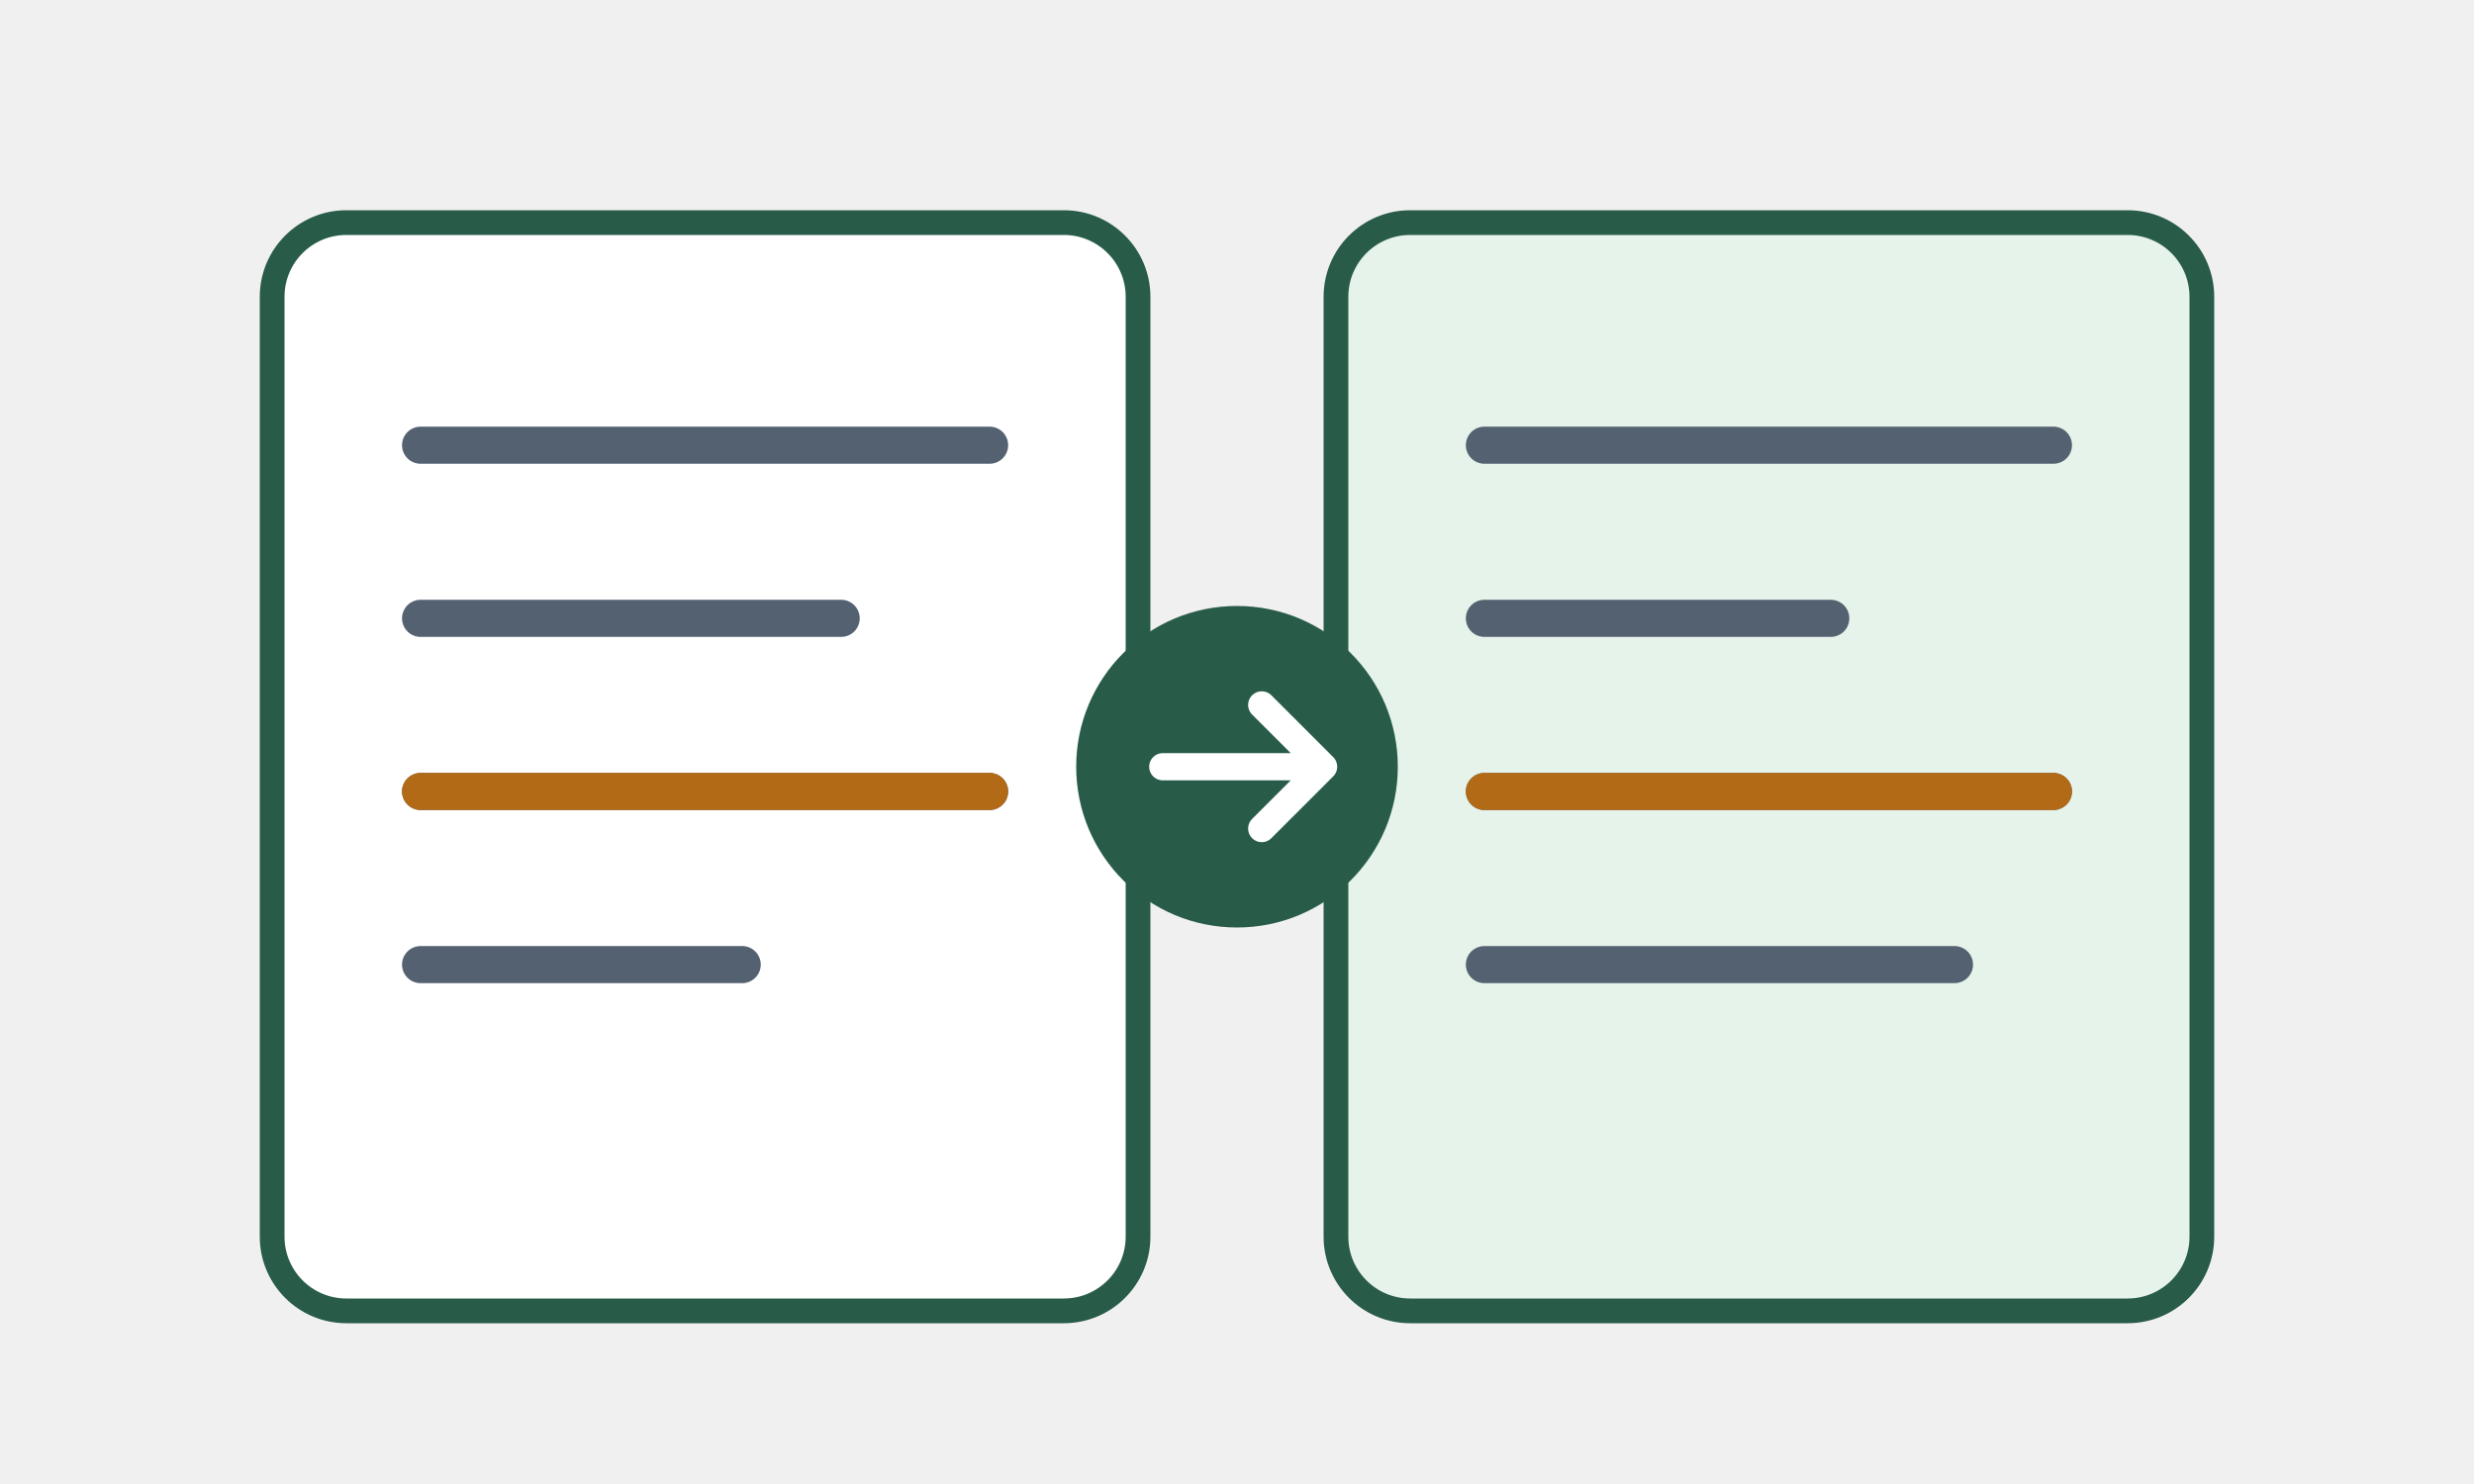
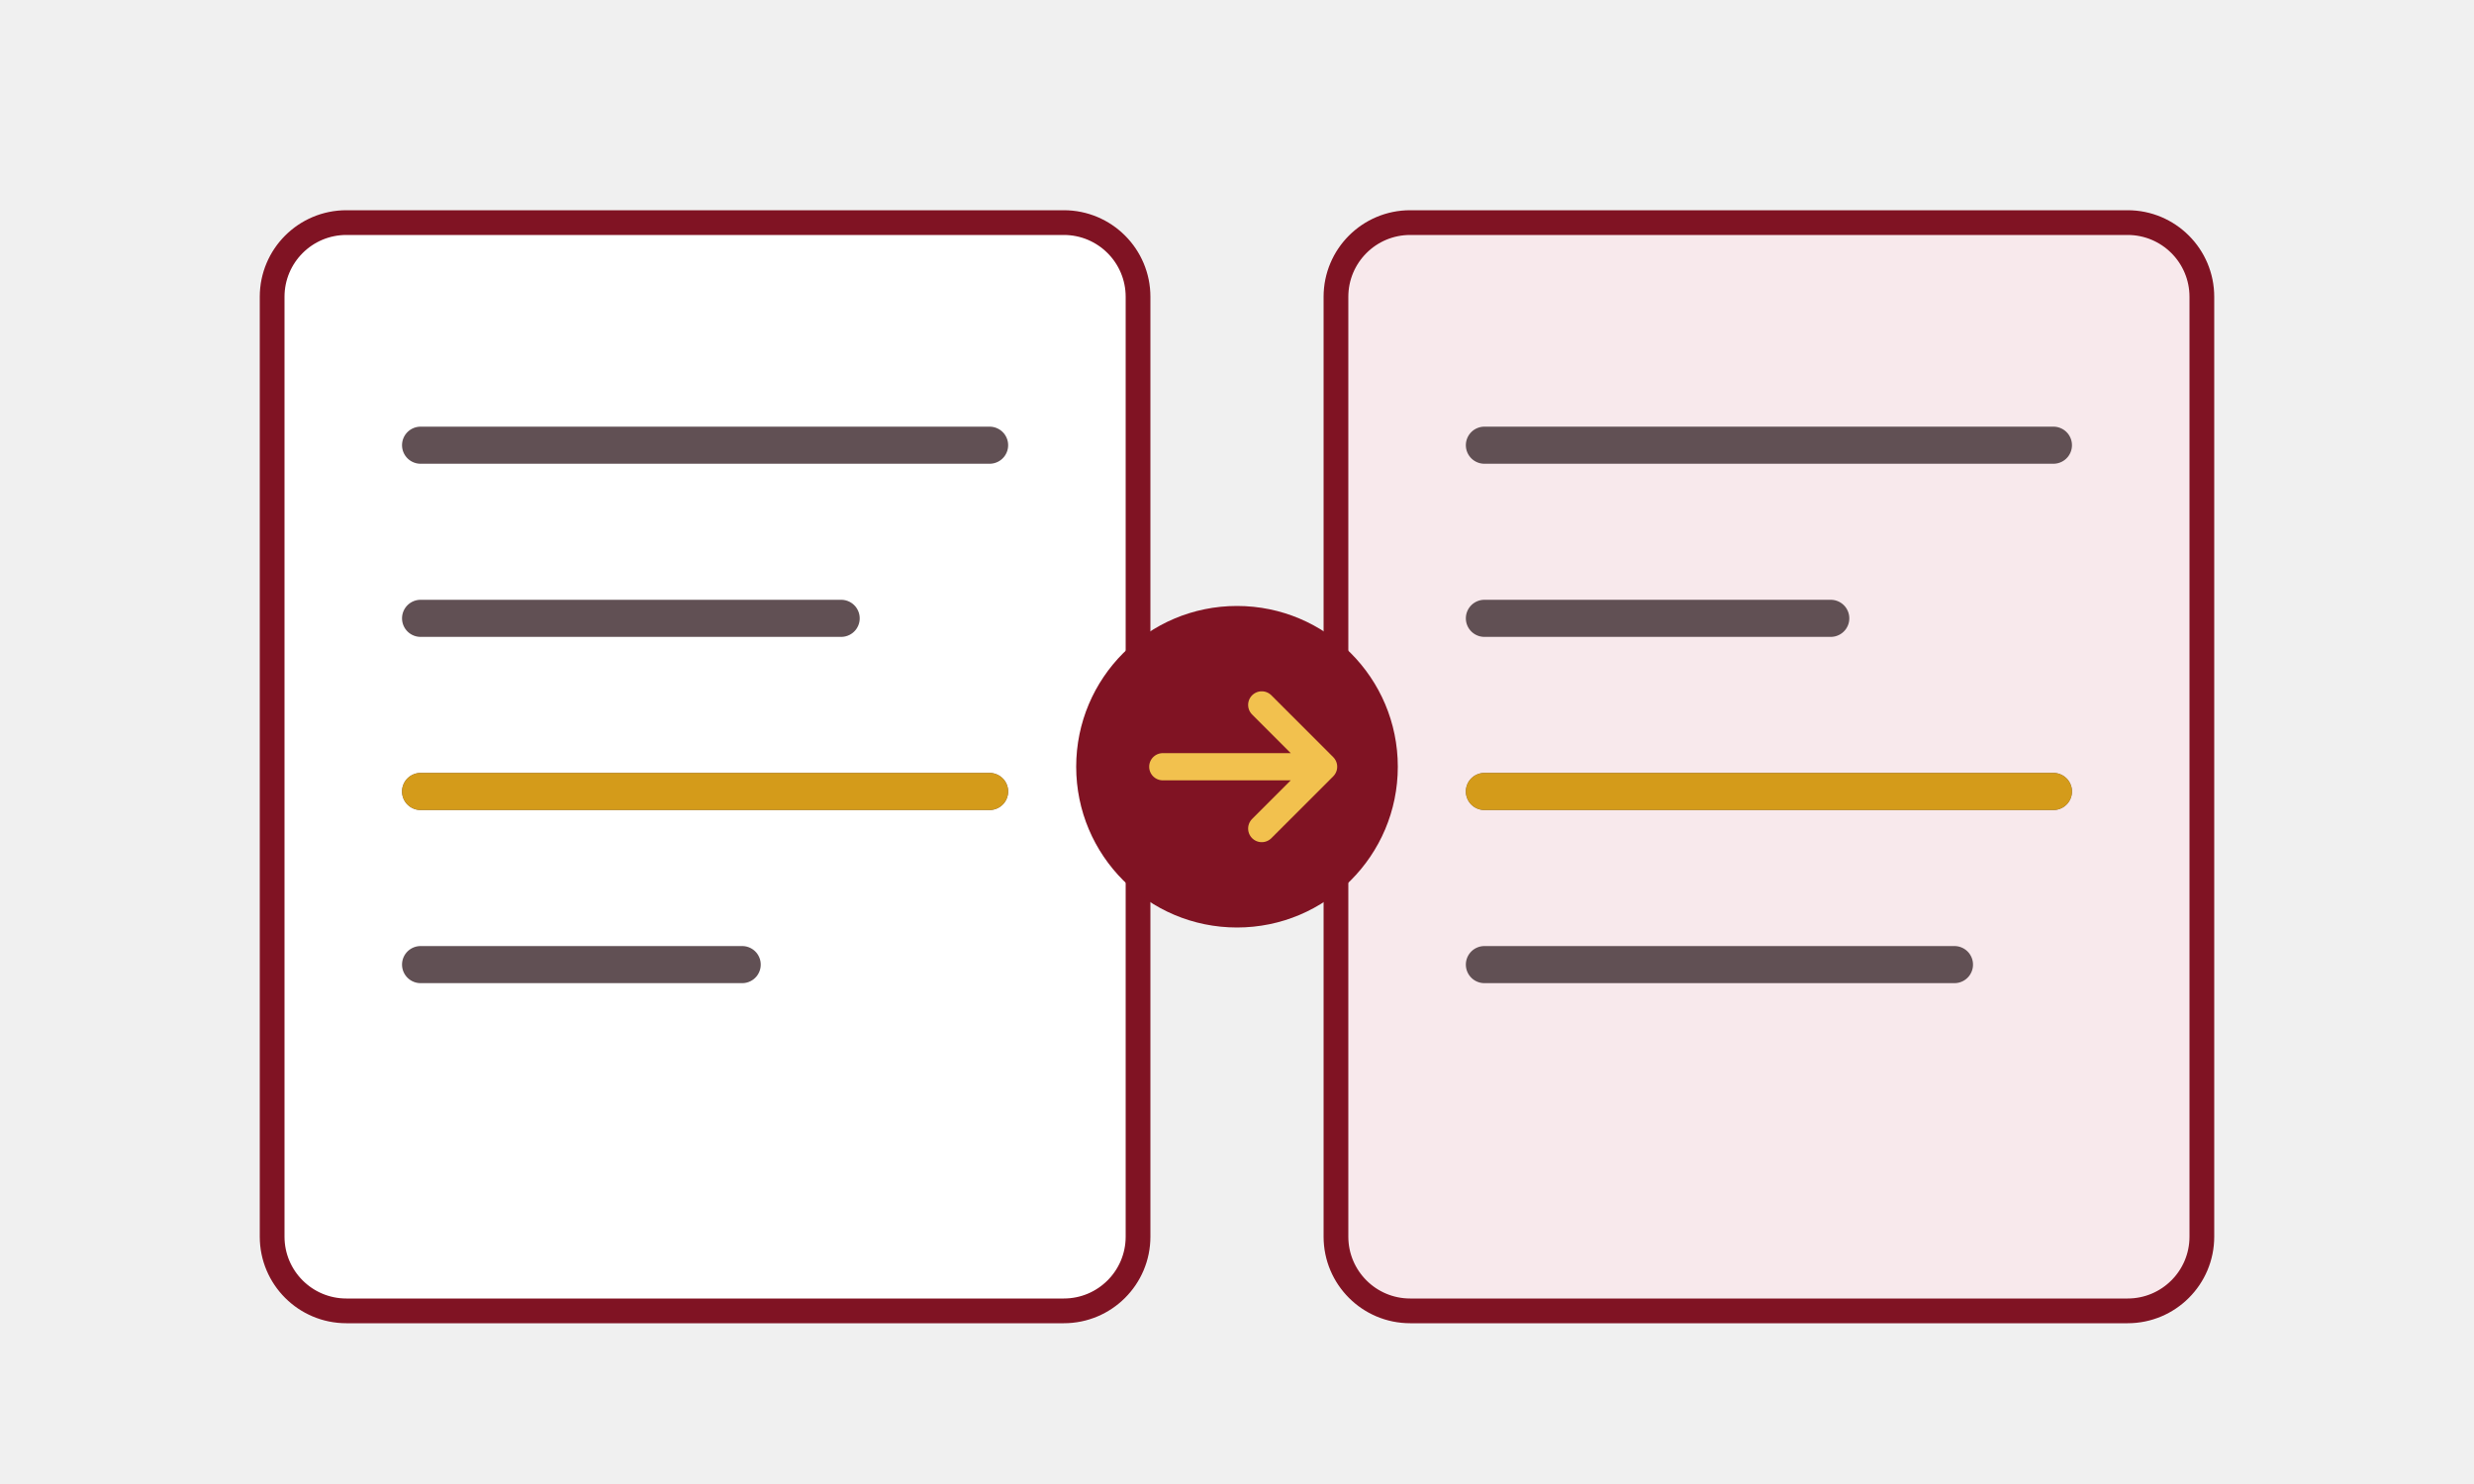
<svg xmlns="http://www.w3.org/2000/svg" viewBox="0 0 200 120" role="img" aria-label="Two proposals compared">
-   <rect x="22" y="18" width="70" height="88" rx="6" fill="#ffffff" stroke="#285c49" stroke-width="2" />
-   <rect x="108" y="18" width="70" height="88" rx="6" fill="#e6f3eb" stroke="#285c49" stroke-width="2" />
-   <path d="M34 36h46M34 50h34M34 64h46M34 78h26" stroke="#536171" stroke-width="3" stroke-linecap="round" />
-   <path d="M120 36h46M120 50h28M120 64h46M120 78h38" stroke="#536171" stroke-width="3" stroke-linecap="round" />
-   <path d="M34 64h46M120 64h46" stroke="#b26a16" stroke-width="3" stroke-linecap="round" />
-   <circle cx="100" cy="62" r="13" fill="#285c49" />
-   <path d="M94 62h12M102 57l5 5-5 5" fill="none" stroke="#ffffff" stroke-width="2.2" stroke-linecap="round" stroke-linejoin="round" />
+   <rect x="22" y="18" width="70" height="88" rx="6" fill="#ffffff" stroke="#801323" stroke-width="2" />
+   <rect x="108" y="18" width="70" height="88" rx="6" fill="#f8e9ec" stroke="#801323" stroke-width="2" />
+   <path d="M34 36h46M34 50h34M34 64h46M34 78h26" stroke="#615054" stroke-width="3" stroke-linecap="round" />
+   <path d="M120 36h46M120 50h28M120 64h46M120 78h38" stroke="#615054" stroke-width="3" stroke-linecap="round" />
+   <path d="M34 64h46M120 64h46" stroke="#d49b1a" stroke-width="3" stroke-linecap="round" />
+   <circle cx="100" cy="62" r="13" fill="#801323" />
+   <path d="M94 62h12M102 57l5 5-5 5" fill="none" stroke="#f2c14e" stroke-width="2.2" stroke-linecap="round" stroke-linejoin="round" />
</svg>
